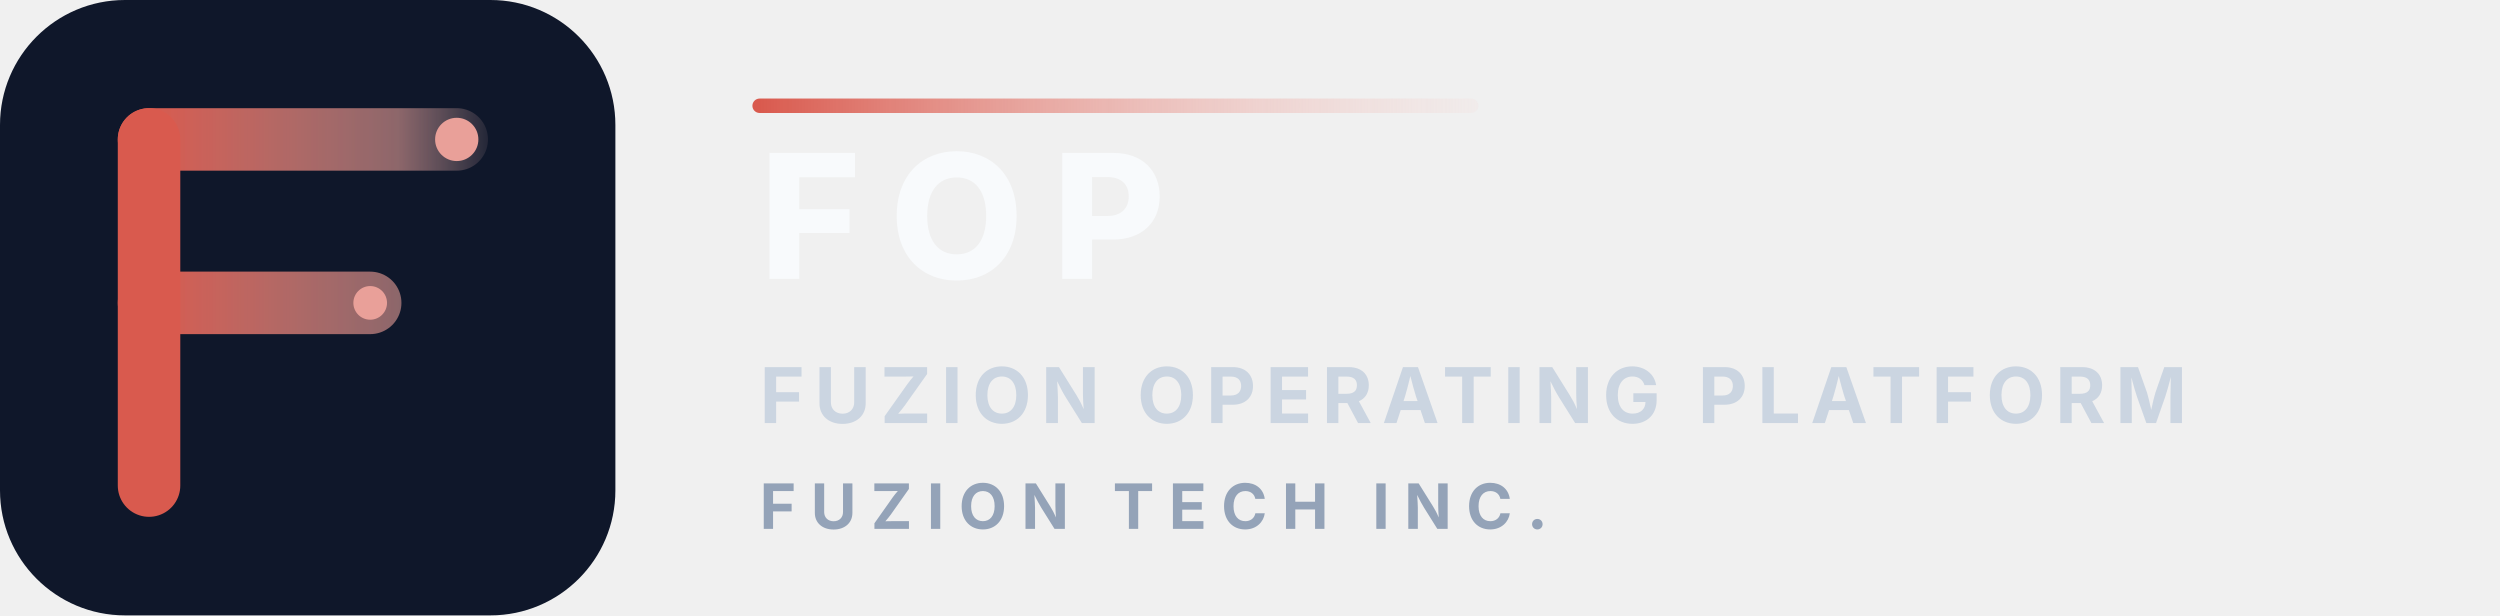
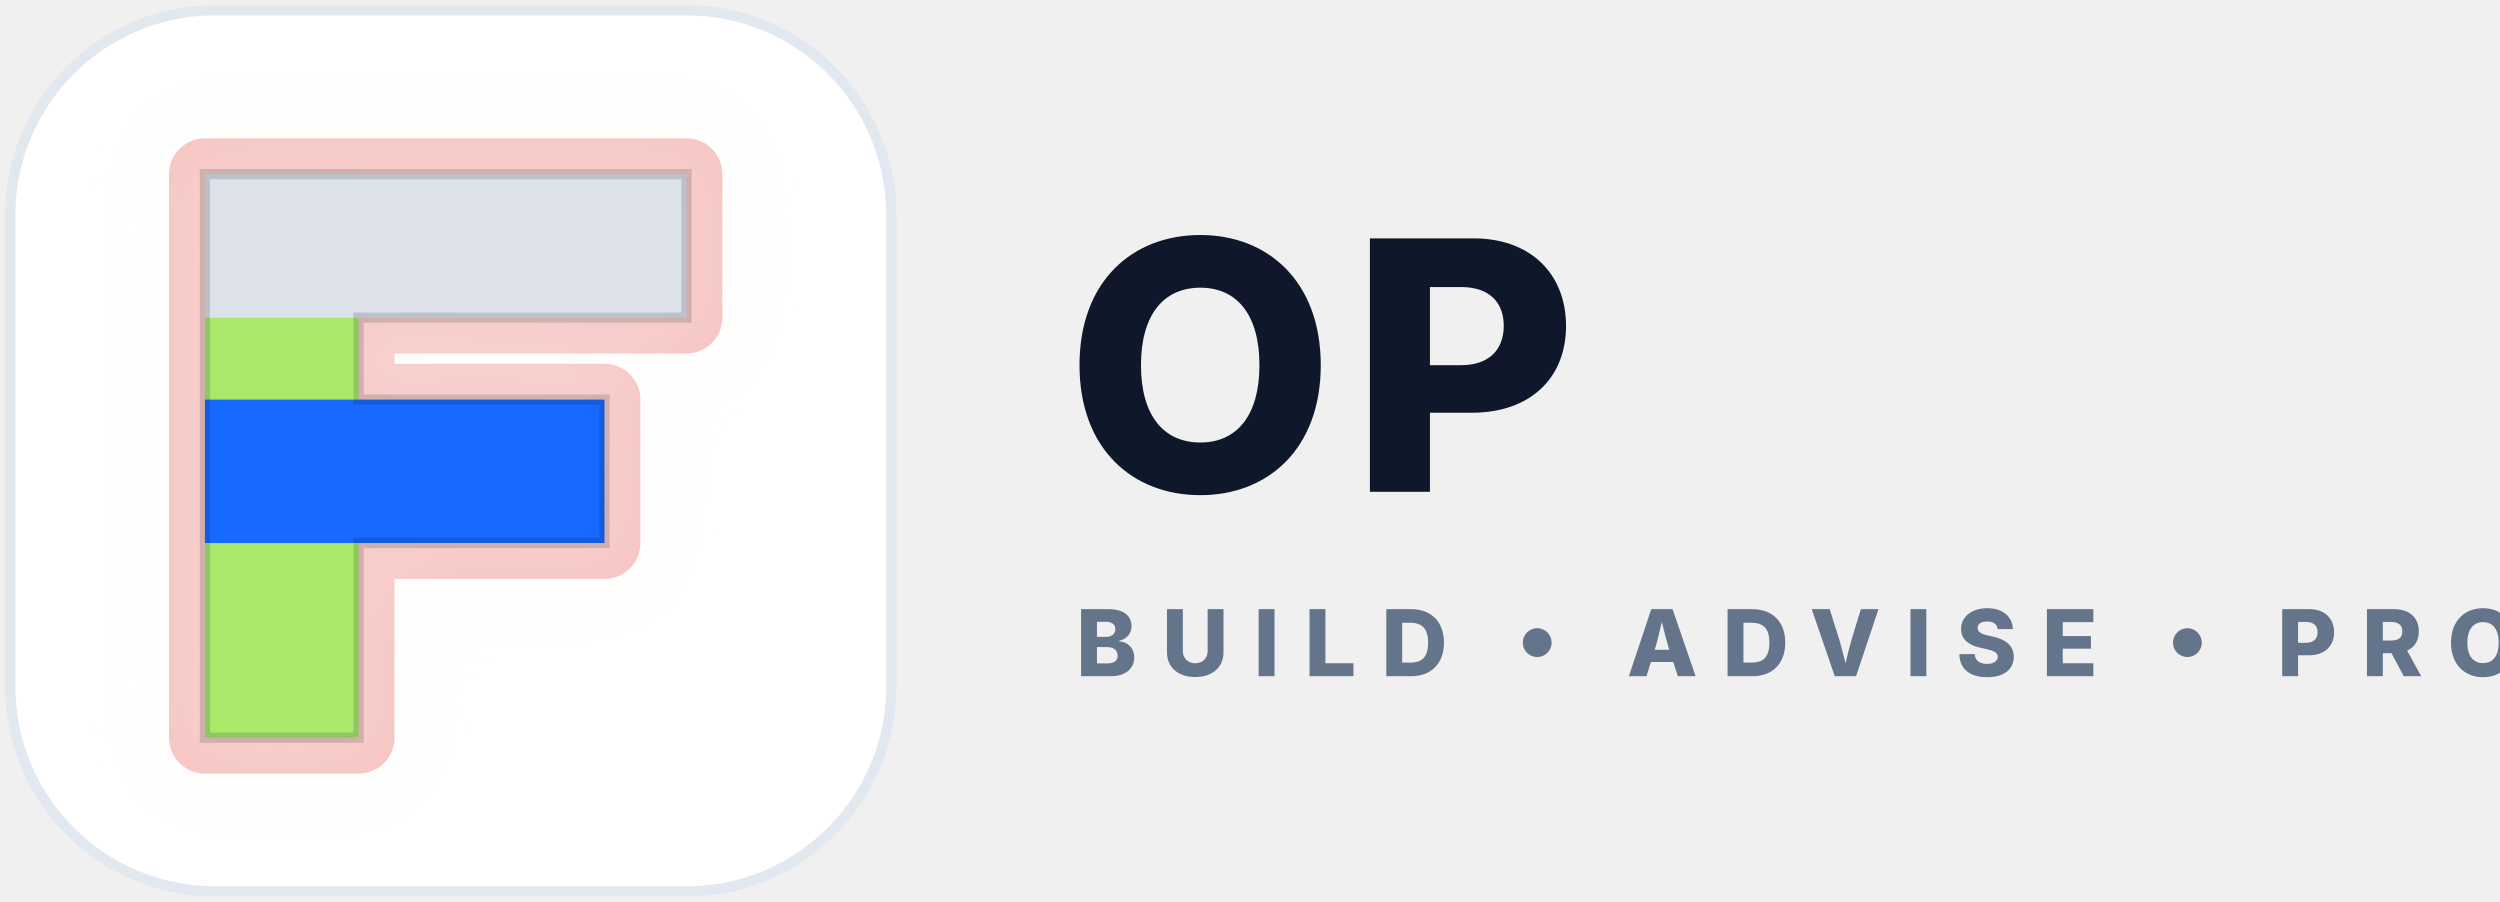
- <svg xmlns="http://www.w3.org/2000/svg" width="520" height="128" viewBox="0 0 520 128" fill="none" role="img" aria-labelledby="title desc">
-   <rect width="128" height="128" rx="26" fill="#0F172A" />
-   <path d="M31 29H95" stroke="url(#fppLine)" stroke-width="13" stroke-linecap="round" />
-   <path d="M31 63H77" stroke="url(#fppLine)" stroke-width="13" stroke-linecap="round" />
-   <path d="M31 29V101" stroke="#D95A4E" stroke-width="13" stroke-linecap="round" />
-   <circle cx="95" cy="29" r="4.5" fill="#E9A099" />
-   <circle cx="77" cy="63" r="3.5" fill="#E9A099" />
-   <text x="158" y="58" fill="#F8FAFC" font-family="Inter, Arial, sans-serif" font-size="36" font-weight="760" letter-spacing="6">FOP</text>
-   <text x="158" y="88" fill="#CBD5E1" font-family="Inter, Arial, sans-serif" font-size="16" font-weight="650" letter-spacing="2">FUZION OPERATING PLATFORM</text>
-   <text x="158" y="110" fill="#94A3B8" font-family="Inter, Arial, sans-serif" font-size="13" font-weight="650" letter-spacing="3">FUZION TECH INC.</text>
-   <path d="M158 22H306" stroke="url(#wordLine)" stroke-width="3" stroke-linecap="round" />
+ <svg xmlns="http://www.w3.org/2000/svg" width="244" height="88" viewBox="0 0 244 88" fill="none" role="img" aria-labelledby="title desc">
  <defs>
-     <linearGradient id="fppLine" x1="31" y1="29" x2="105" y2="29" gradientUnits="userSpaceOnUse">
-       <stop stop-color="#D95A4E" />
-       <stop offset="0.7" stop-color="#E9A099" stop-opacity="0.58" />
-       <stop offset="1" stop-color="#F8CBC6" stop-opacity="0" />
-     </linearGradient>
-     <linearGradient id="wordLine" x1="158" y1="22" x2="324" y2="22" gradientUnits="userSpaceOnUse">
-       <stop stop-color="#D95A4E" />
-       <stop offset="1" stop-color="#F8CBC6" stop-opacity="0" />
-     </linearGradient>
+     <filter id="halo" x="-30%" y="-30%" width="160%" height="160%" color-interpolation-filters="sRGB">
+       <feGaussianBlur stdDeviation="4" />
+       <feColorMatrix type="matrix" values="1 0 0 0 0.91 0 1 0 0 0.47 0 0 1 0 0.45 0 0 0 0.28 0" />
+       <feBlend in="SourceGraphic" mode="screen" />
+     </filter>
  </defs>
+   <rect x="1" y="1" width="86" height="86" rx="20" fill="#FFFFFF" stroke="#E2E8F0" />
+   <path d="M20 17H67V31H35V39H59V53H35V72H20V17Z" fill="none" stroke="#E97872" stroke-width="7" stroke-linejoin="round" opacity="0.46" filter="url(#halo)" />
+   <path d="M20 17H35V72H20V17Z" fill="#A8E96A" />
+   <path d="M20 17H67V31H20V17Z" fill="#DDE2EA" />
+   <path d="M20 39H59V53H20V39Z" fill="#1769FF" />
+   <path d="M20 17H67V31H35V39H59V53H35V72H20V17Z" fill="none" stroke="#0F172A" stroke-opacity="0.16" />
+   <g fill="#0F172A" font-family="Inter, Arial, sans-serif" font-weight="760">
+     <text x="104" y="48" font-size="34" letter-spacing="1.5">OP</text>
+     <text x="105" y="66" font-size="9" letter-spacing="2.4" fill="#64748B">BUILD • ADVISE • PROTECT</text>
+   </g>
</svg>
